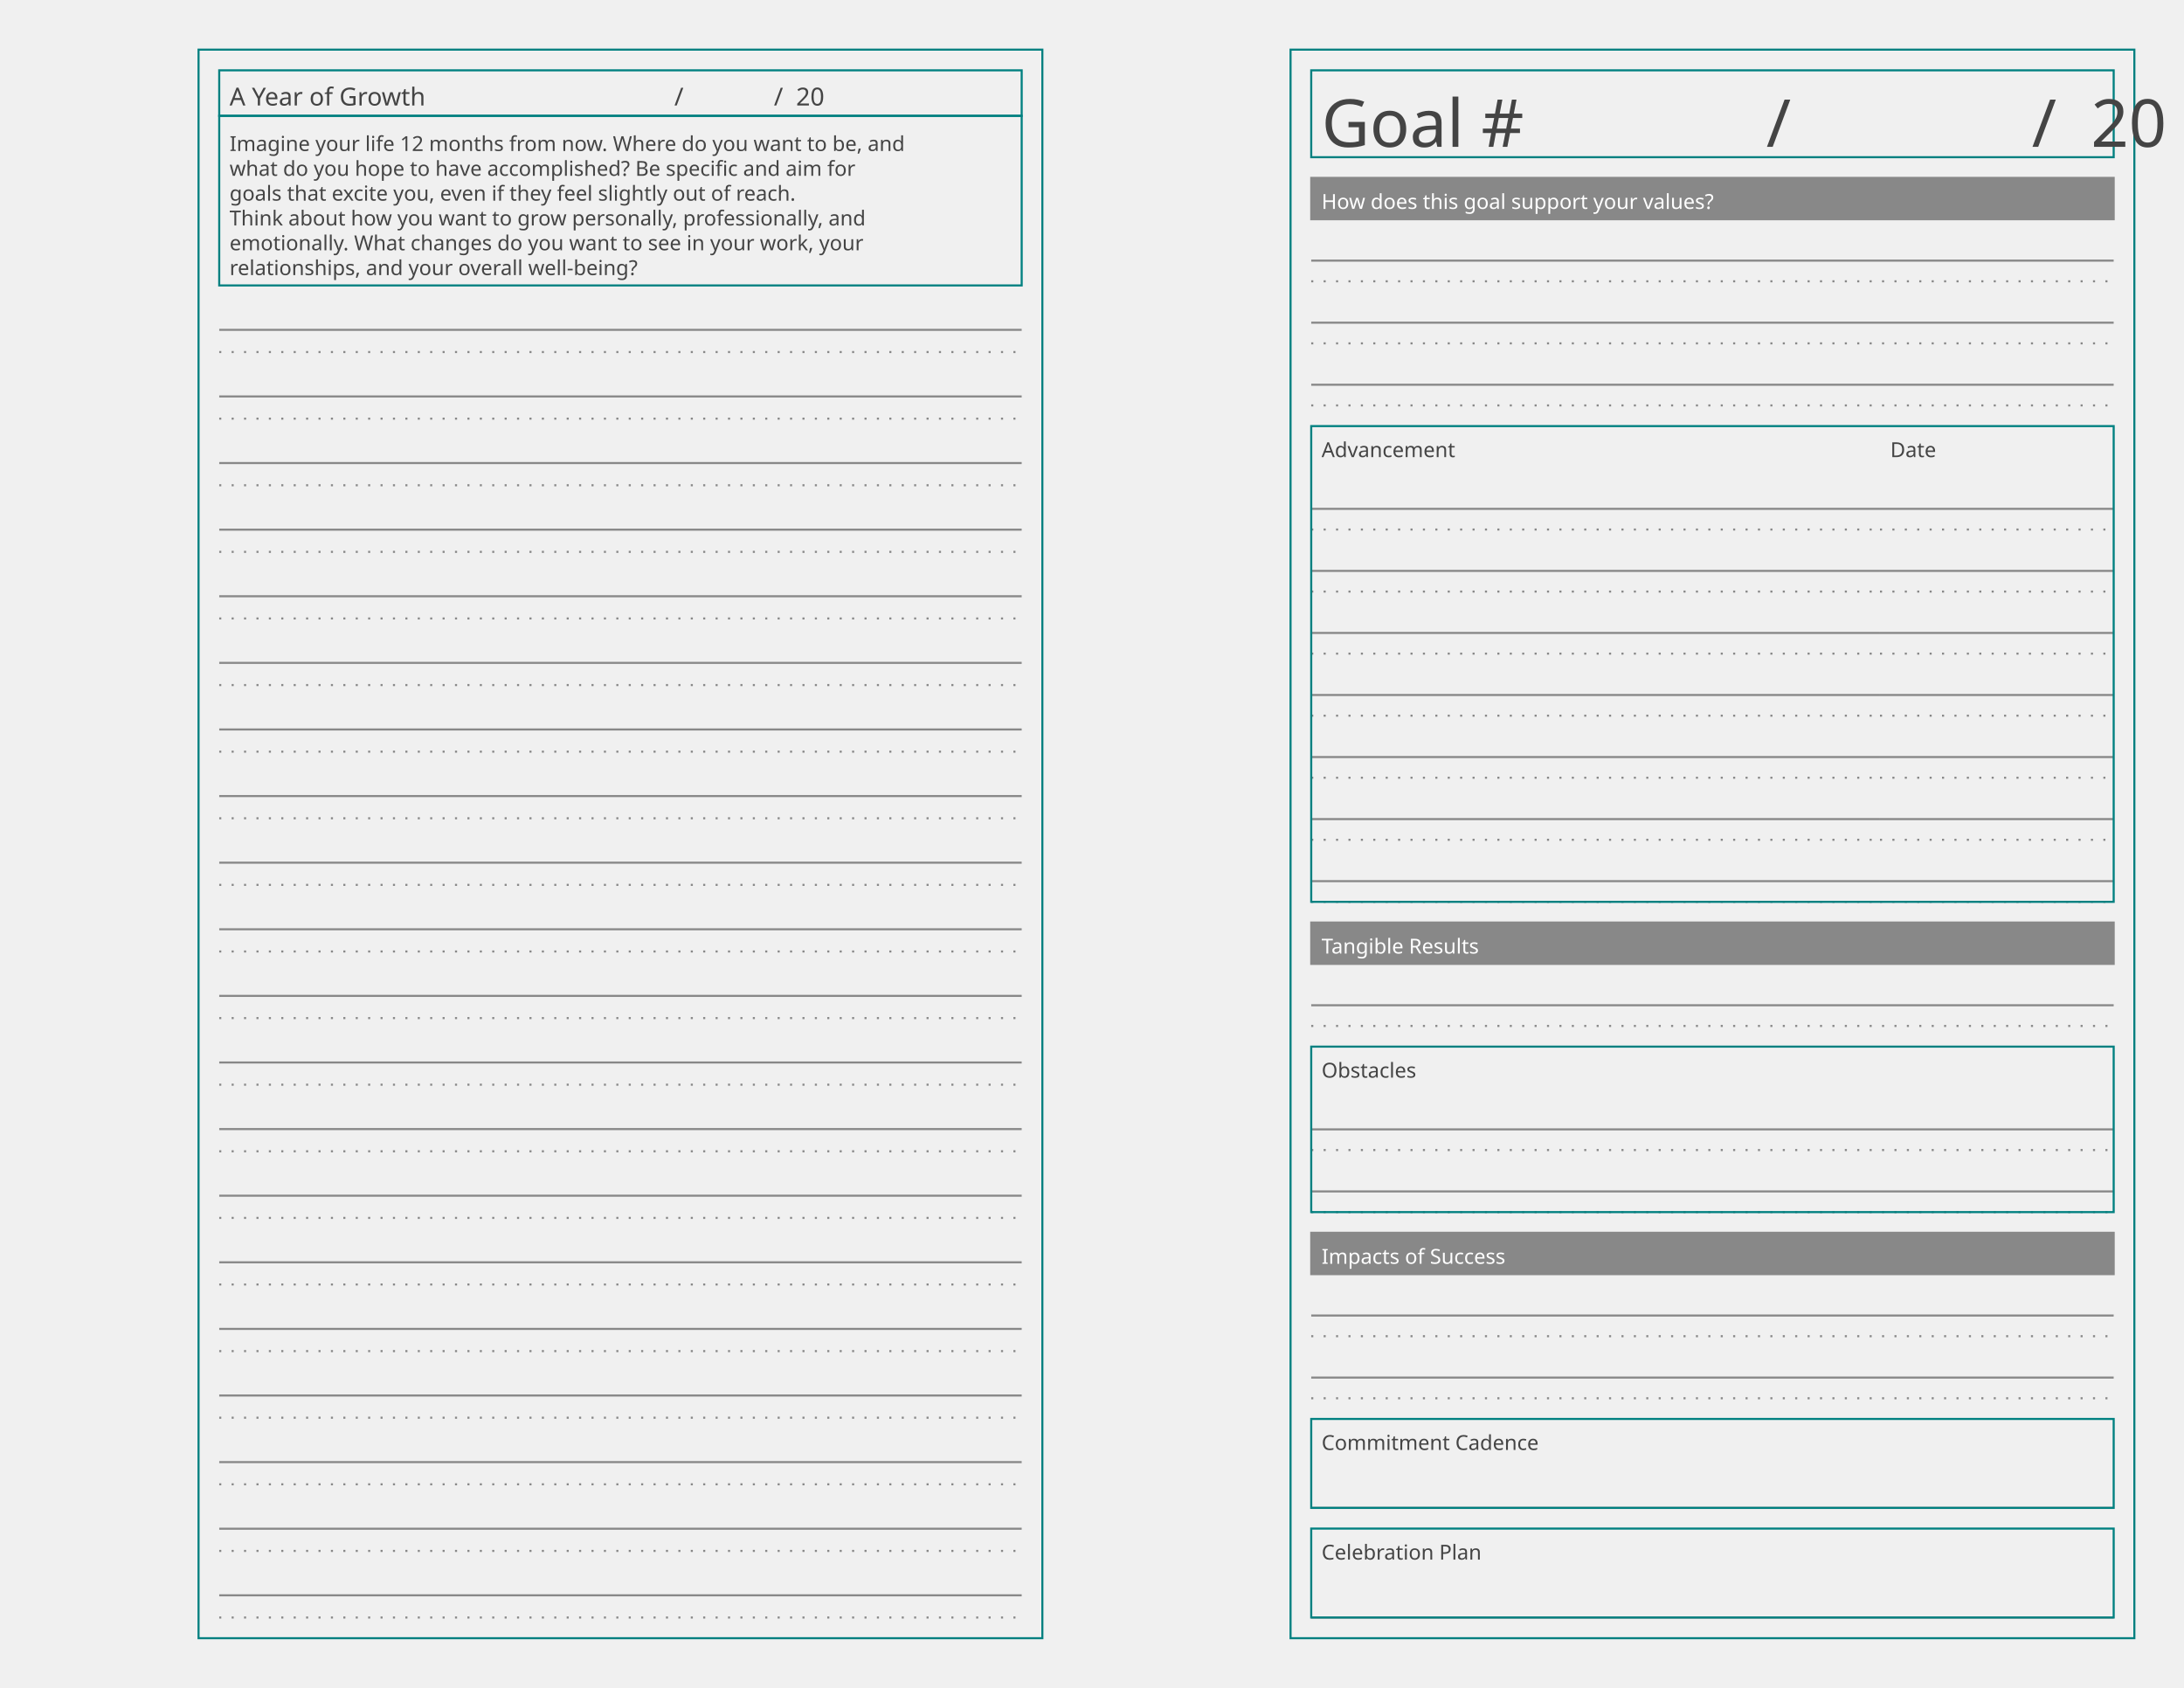
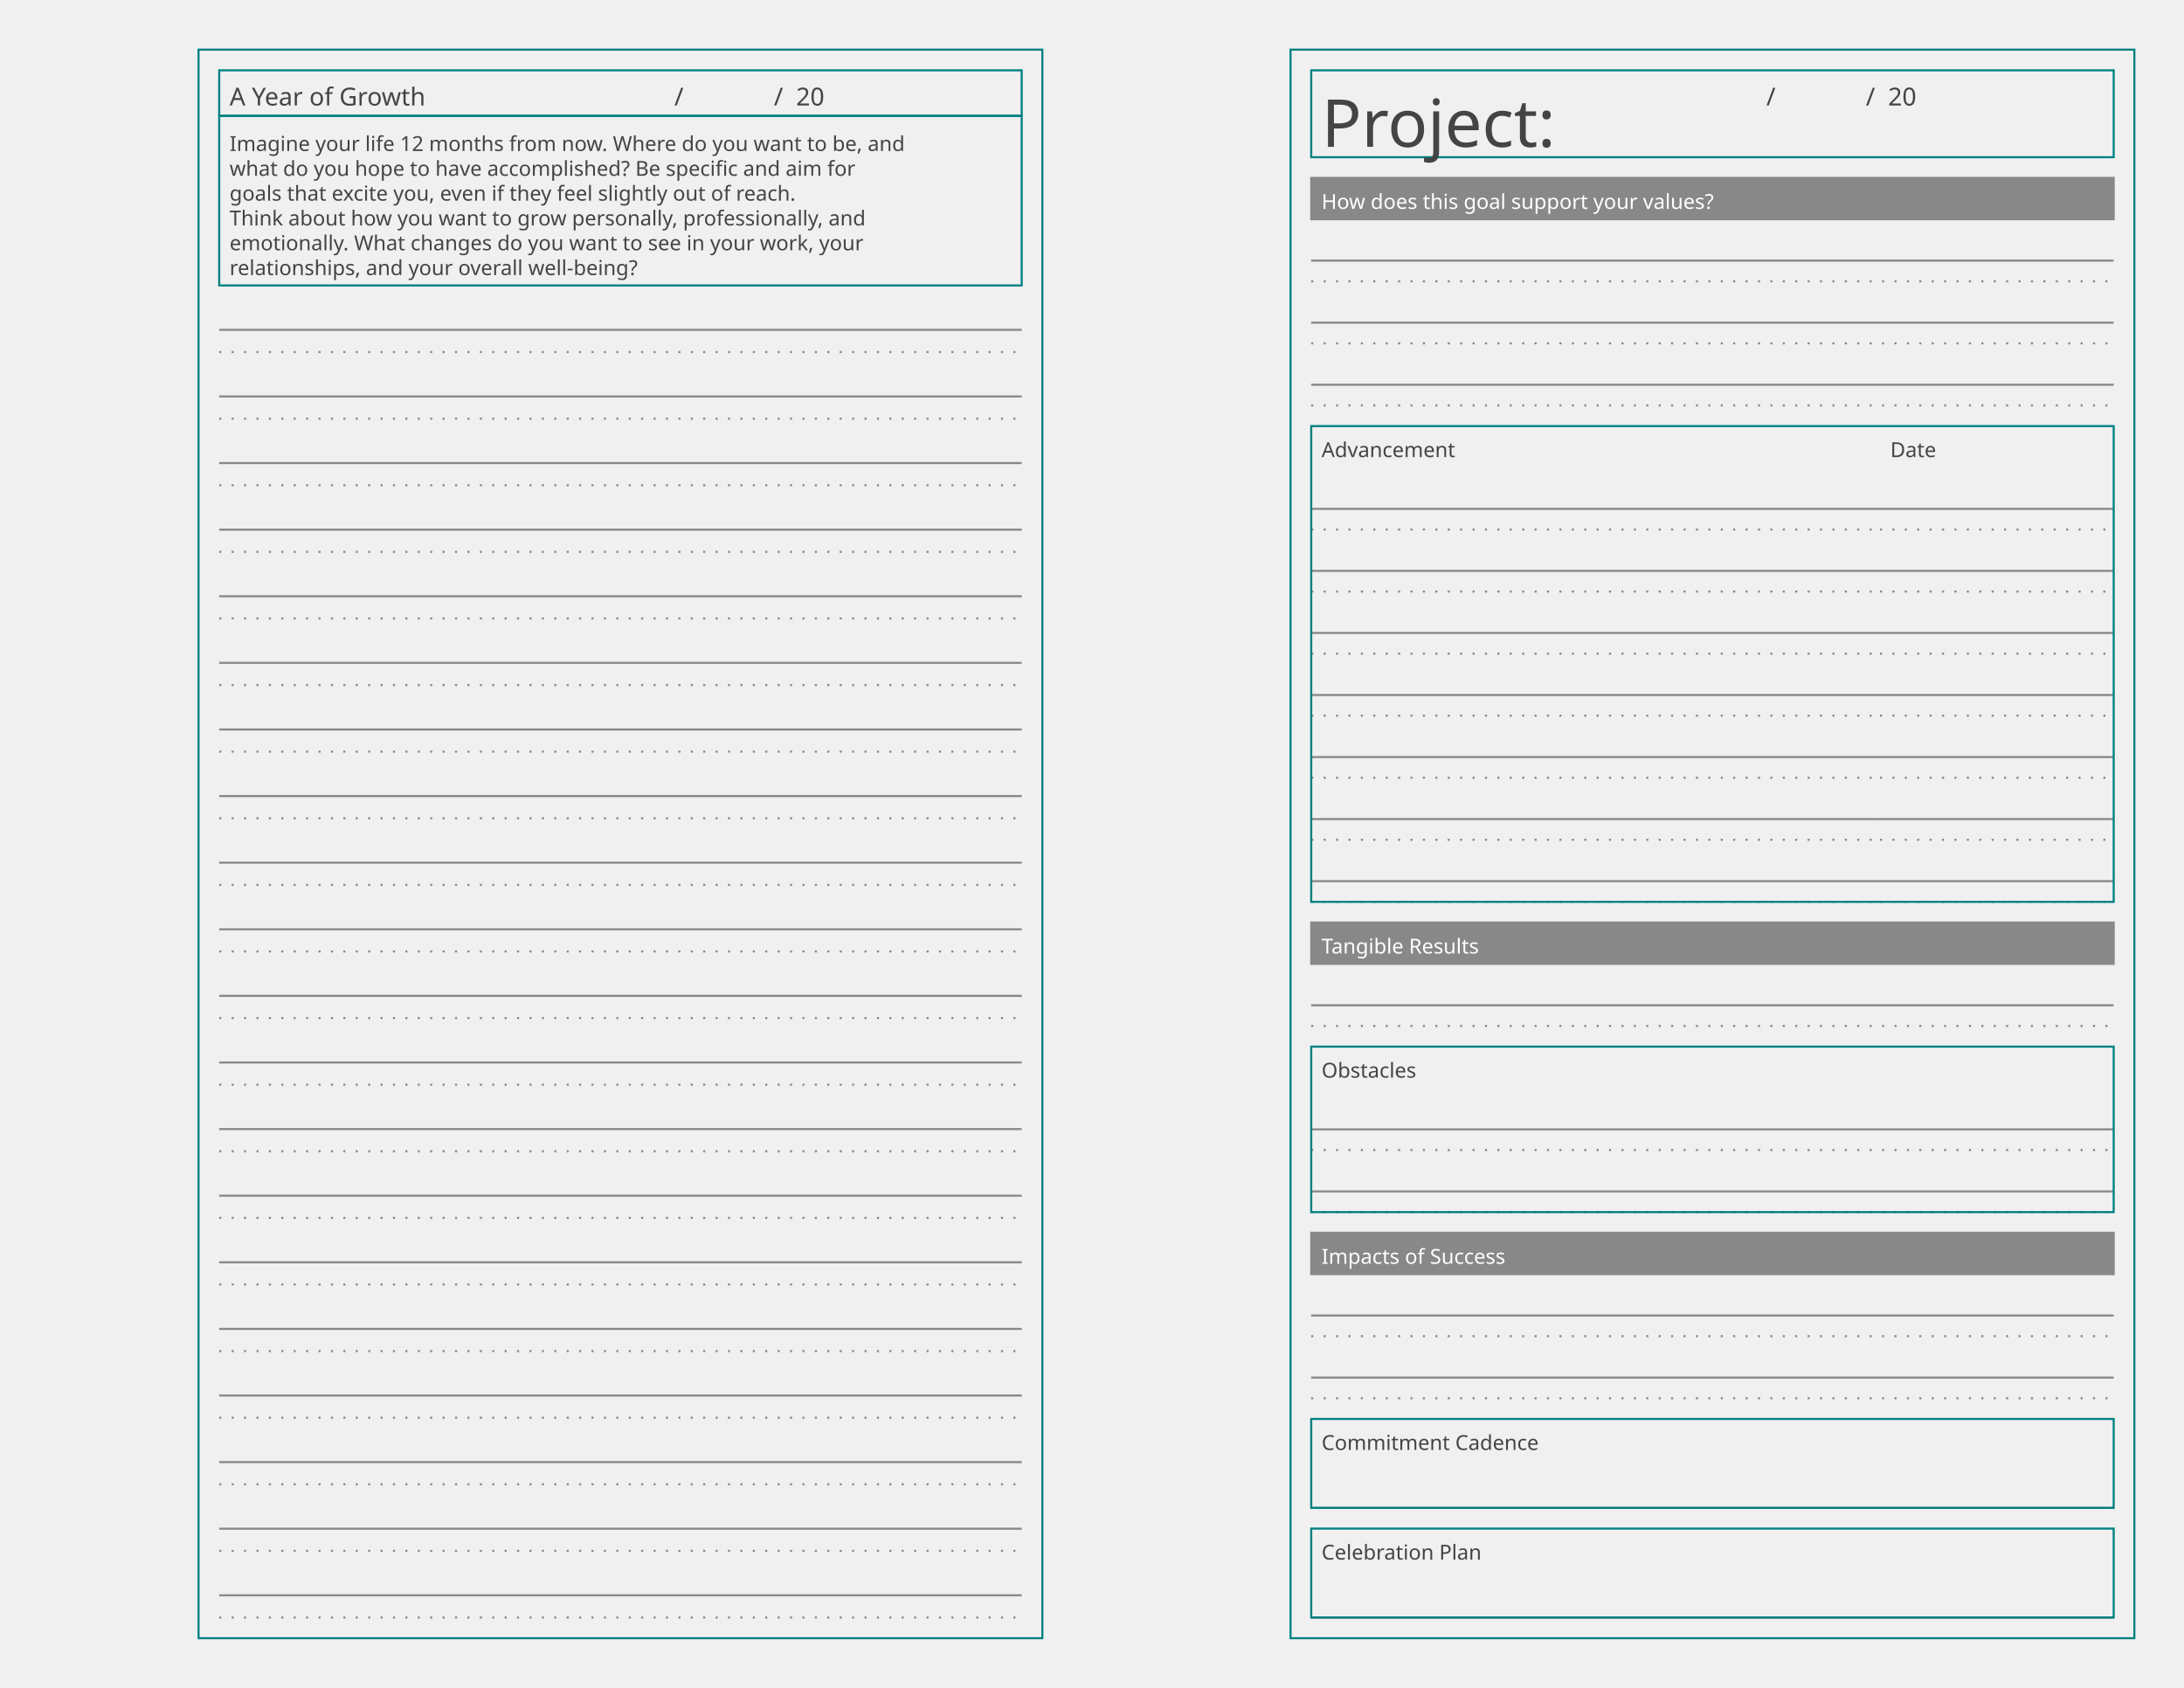
<svg xmlns="http://www.w3.org/2000/svg" baseProfile="tiny" height="8.5in" version="1.2" width="11in">
  <defs />
  <g transform="translate(96, 24.0)">
    <rect fill="none" height="768.0" stroke="#008080" width="408.0" x="0" y="0" />
    <g transform="translate(10, 10)">
      <rect fill="none" height="22" stroke="#008080" stroke-width="1" width="388.0" x="0" y="0" />
      <text alignment-baseline="text-after-edge" fill="#444444" font-family="Trebuchet MS" font-size="12" text-anchor="start" transform="translate(5,17)">A Year of Growth</text>
      <g transform="translate(215.04,0)">
        <text alignment-baseline="text-after-edge" fill="#444444" font-family="Trebuchet MS" font-size="12" text-anchor="start" transform="translate(5,17)">              /              /  20          </text>
      </g>
    </g>
    <g transform="translate(10, 32)">
      <g transform="translate(0,0)">
        <rect fill="none" height="82.0" stroke="#008080" stroke-width="1" width="388.0" x="0" y="0" />
        <text alignment-baseline="text-after-edge" fill="#444444" font-family="Ubuntu Mono" font-size="10" text-anchor="start" transform="translate(5,17.0)">Imagine your life 12 months from now. Where do you want to be, and</text>
        <text alignment-baseline="text-after-edge" fill="#444444" font-family="Ubuntu Mono" font-size="10" text-anchor="start" transform="translate(5,29.0)">what do you hope to have accomplished? Be specific and aim for</text>
        <text alignment-baseline="text-after-edge" fill="#444444" font-family="Ubuntu Mono" font-size="10" text-anchor="start" transform="translate(5,41.0)">goals that excite you, even if they feel slightly out of reach.</text>
        <text alignment-baseline="text-after-edge" fill="#444444" font-family="Ubuntu Mono" font-size="10" text-anchor="start" transform="translate(5,53.0)">Think about how you want to grow personally, professionally, and</text>
        <text alignment-baseline="text-after-edge" fill="#444444" font-family="Ubuntu Mono" font-size="10" text-anchor="start" transform="translate(5,65.0)">emotionally. What changes do you want to see in your work, your</text>
        <text alignment-baseline="text-after-edge" fill="#444444" font-family="Ubuntu Mono" font-size="10" text-anchor="start" transform="translate(5,77.0)">relationships, and your overall well-being?</text>
      </g>
      <g transform="translate(0,82.0)">
        <g>
          <line stroke="#888888" stroke-dasharray="1,5" stroke-width="1" transform="translate(0,32.2)" x1="0" x2="388.0" y1="0" y2="0" />
          <line stroke="#888888" stroke-dasharray="1,5" stroke-width="1" transform="translate(0,64.4)" x1="0" x2="388.0" y1="0" y2="0" />
          <line stroke="#888888" stroke-dasharray="1,5" stroke-width="1" transform="translate(0,96.6)" x1="0" x2="388.0" y1="0" y2="0" />
          <line stroke="#888888" stroke-dasharray="1,5" stroke-width="1" transform="translate(0,128.8)" x1="0" x2="388.0" y1="0" y2="0" />
          <line stroke="#888888" stroke-dasharray="1,5" stroke-width="1" transform="translate(0,161.0)" x1="0" x2="388.0" y1="0" y2="0" />
          <line stroke="#888888" stroke-dasharray="1,5" stroke-width="1" transform="translate(0,193.2)" x1="0" x2="388.0" y1="0" y2="0" />
          <line stroke="#888888" stroke-dasharray="1,5" stroke-width="1" transform="translate(0,225.4)" x1="0" x2="388.0" y1="0" y2="0" />
          <line stroke="#888888" stroke-dasharray="1,5" stroke-width="1" transform="translate(0,257.6)" x1="0" x2="388.0" y1="0" y2="0" />
          <line stroke="#888888" stroke-dasharray="1,5" stroke-width="1" transform="translate(0,289.8)" x1="0" x2="388.0" y1="0" y2="0" />
          <line stroke="#888888" stroke-dasharray="1,5" stroke-width="1" transform="translate(0,322)" x1="0" x2="388.0" y1="0" y2="0" />
          <line stroke="#888888" stroke-dasharray="1,5" stroke-width="1" transform="translate(0,354.2)" x1="0" x2="388.0" y1="0" y2="0" />
          <line stroke="#888888" stroke-dasharray="1,5" stroke-width="1" transform="translate(0,386.4)" x1="0" x2="388.0" y1="0" y2="0" />
          <line stroke="#888888" stroke-dasharray="1,5" stroke-width="1" transform="translate(0,418.6)" x1="0" x2="388.0" y1="0" y2="0" />
          <line stroke="#888888" stroke-dasharray="1,5" stroke-width="1" transform="translate(0,450.8)" x1="0" x2="388.0" y1="0" y2="0" />
          <line stroke="#888888" stroke-dasharray="1,5" stroke-width="1" transform="translate(0,483)" x1="0" x2="388.0" y1="0" y2="0" />
          <line stroke="#888888" stroke-dasharray="1,5" stroke-width="1" transform="translate(0,515.2)" x1="0" x2="388.0" y1="0" y2="0" />
          <line stroke="#888888" stroke-dasharray="1,5" stroke-width="1" transform="translate(0,547.4)" x1="0" x2="388.0" y1="0" y2="0" />
          <line stroke="#888888" stroke-dasharray="1,5" stroke-width="1" transform="translate(0,579.6)" x1="0" x2="388.0" y1="0" y2="0" />
          <line stroke="#888888" stroke-dasharray="1,5" stroke-width="1" transform="translate(0,611.8)" x1="0" x2="388.0" y1="0" y2="0" />
          <line stroke="#888888" stroke-dasharray="1,5" stroke-width="1" transform="translate(0,644)" x1="0" x2="388.0" y1="0" y2="0" />
        </g>
        <g>
          <line stroke="#888888" stroke-dasharray="1,0" stroke-width="1" transform="translate(0,21.46667)" x1="0" x2="388.0" y1="0" y2="0" />
          <line stroke="#888888" stroke-dasharray="1,0" stroke-width="1" transform="translate(0,53.66667)" x1="0" x2="388.0" y1="0" y2="0" />
          <line stroke="#888888" stroke-dasharray="1,0" stroke-width="1" transform="translate(0,85.86667)" x1="0" x2="388.0" y1="0" y2="0" />
          <line stroke="#888888" stroke-dasharray="1,0" stroke-width="1" transform="translate(0,118.0667)" x1="0" x2="388.0" y1="0" y2="0" />
          <line stroke="#888888" stroke-dasharray="1,0" stroke-width="1" transform="translate(0,150.2667)" x1="0" x2="388.0" y1="0" y2="0" />
          <line stroke="#888888" stroke-dasharray="1,0" stroke-width="1" transform="translate(0,182.4667)" x1="0" x2="388.0" y1="0" y2="0" />
          <line stroke="#888888" stroke-dasharray="1,0" stroke-width="1" transform="translate(0,214.6667)" x1="0" x2="388.0" y1="0" y2="0" />
          <line stroke="#888888" stroke-dasharray="1,0" stroke-width="1" transform="translate(0,246.8667)" x1="0" x2="388.0" y1="0" y2="0" />
          <line stroke="#888888" stroke-dasharray="1,0" stroke-width="1" transform="translate(0,279.0667)" x1="0" x2="388.0" y1="0" y2="0" />
          <line stroke="#888888" stroke-dasharray="1,0" stroke-width="1" transform="translate(0,311.2667)" x1="0" x2="388.0" y1="0" y2="0" />
          <line stroke="#888888" stroke-dasharray="1,0" stroke-width="1" transform="translate(0,343.4667)" x1="0" x2="388.0" y1="0" y2="0" />
          <line stroke="#888888" stroke-dasharray="1,0" stroke-width="1" transform="translate(0,375.6667)" x1="0" x2="388.0" y1="0" y2="0" />
          <line stroke="#888888" stroke-dasharray="1,0" stroke-width="1" transform="translate(0,407.8667)" x1="0" x2="388.0" y1="0" y2="0" />
          <line stroke="#888888" stroke-dasharray="1,0" stroke-width="1" transform="translate(0,440.0667)" x1="0" x2="388.0" y1="0" y2="0" />
          <line stroke="#888888" stroke-dasharray="1,0" stroke-width="1" transform="translate(0,472.2667)" x1="0" x2="388.0" y1="0" y2="0" />
          <line stroke="#888888" stroke-dasharray="1,0" stroke-width="1" transform="translate(0,504.4667)" x1="0" x2="388.0" y1="0" y2="0" />
          <line stroke="#888888" stroke-dasharray="1,0" stroke-width="1" transform="translate(0,536.6667)" x1="0" x2="388.0" y1="0" y2="0" />
          <line stroke="#888888" stroke-dasharray="1,0" stroke-width="1" transform="translate(0,568.8667)" x1="0" x2="388.0" y1="0" y2="0" />
          <line stroke="#888888" stroke-dasharray="1,0" stroke-width="1" transform="translate(0,601.0667)" x1="0" x2="388.0" y1="0" y2="0" />
          <line stroke="#888888" stroke-dasharray="1,0" stroke-width="1" transform="translate(0,633.2667)" x1="0" x2="388.0" y1="0" y2="0" />
        </g>
      </g>
    </g>
  </g>
  <g transform="translate(624.0, 24.0)">
    <rect fill="none" height="768.0" stroke="#008080" width="408.0" x="0" y="0" />
    <g transform="translate(10, 10)">
      <rect fill="none" height="42" stroke="#008080" stroke-width="1" width="388.0" x="0" y="0" />
-       <text alignment-baseline="text-after-edge" fill="#444444" font-family="Trebuchet MS" font-size="32" text-anchor="start" transform="translate(5,37)">Goal #</text>
+       <text alignment-baseline="text-after-edge" fill="#444444" font-family="Trebuchet MS" font-size="32" text-anchor="start" transform="translate(5,37)">Project:</text>
      <g transform="translate(215.04,0)">
-         <text alignment-baseline="text-after-edge" fill="#444444" font-family="Trebuchet MS" font-size="32" text-anchor="start" transform="translate(5,37)">              /              /  20          </text>
+         <text alignment-baseline="text-after-edge" fill="#444444" font-family="Trebuchet MS" font-size="12" text-anchor="start" transform="translate(5,17)">              /              /  20          </text>
      </g>
    </g>
    <g transform="translate(10, 62)">
      <g transform="translate(0,0)">
        <g>
          <g transform="translate(0,0)">
            <rect fill="#888888" height="20" stroke="#888888" stroke-width="1" width="388.0" x="0" y="0" />
            <text alignment-baseline="text-after-edge" fill="#ffffff" font-family="Trebuchet MS" font-size="10" text-anchor="start" transform="translate(5,15)">How does this goal support your values?</text>
          </g>
          <g transform="translate(0,20)">
            <g>
              <line stroke="#888888" stroke-dasharray="1,5" stroke-width="1" transform="translate(0,30.0)" x1="0" x2="388.0" y1="0" y2="0" />
              <line stroke="#888888" stroke-dasharray="1,5" stroke-width="1" transform="translate(0,60.0)" x1="0" x2="388.0" y1="0" y2="0" />
              <line stroke="#888888" stroke-dasharray="1,5" stroke-width="1" transform="translate(0,90.0)" x1="0" x2="388.0" y1="0" y2="0" />
            </g>
            <g>
              <line stroke="#888888" stroke-dasharray="1,0" stroke-width="1" transform="translate(0,20.0)" x1="0" x2="388.0" y1="0" y2="0" />
              <line stroke="#888888" stroke-dasharray="1,0" stroke-width="1" transform="translate(0,50.0)" x1="0" x2="388.0" y1="0" y2="0" />
              <line stroke="#888888" stroke-dasharray="1,0" stroke-width="1" transform="translate(0,80.0)" x1="0" x2="388.0" y1="0" y2="0" />
            </g>
          </g>
        </g>
      </g>
      <g transform="translate(0,120.0)">
        <g>
          <g transform="translate(0,0)">
            <g>
              <g transform="translate(0,0)">
                <text alignment-baseline="text-after-edge" fill="#444444" font-family="Trebuchet MS" font-size="10" text-anchor="start" transform="translate(5,15)">Advancement</text>
              </g>
              <g transform="translate(0,20)">
                <g>
                  <line stroke="#888888" stroke-dasharray="1,5" stroke-width="1" transform="translate(0,30.0)" x1="0" x2="275" y1="0" y2="0" />
                  <line stroke="#888888" stroke-dasharray="1,5" stroke-width="1" transform="translate(0,60.0)" x1="0" x2="275" y1="0" y2="0" />
                  <line stroke="#888888" stroke-dasharray="1,5" stroke-width="1" transform="translate(0,90.0)" x1="0" x2="275" y1="0" y2="0" />
                  <line stroke="#888888" stroke-dasharray="1,5" stroke-width="1" transform="translate(0,120.0)" x1="0" x2="275" y1="0" y2="0" />
                  <line stroke="#888888" stroke-dasharray="1,5" stroke-width="1" transform="translate(0,150.0)" x1="0" x2="275" y1="0" y2="0" />
                  <line stroke="#888888" stroke-dasharray="1,5" stroke-width="1" transform="translate(0,180.0)" x1="0" x2="275" y1="0" y2="0" />
                  <line stroke="#888888" stroke-dasharray="1,5" stroke-width="1" transform="translate(0,210.0)" x1="0" x2="275" y1="0" y2="0" />
                </g>
                <g>
                  <line stroke="#888888" stroke-dasharray="1,0" stroke-width="1" transform="translate(0,20.0)" x1="0" x2="275" y1="0" y2="0" />
                  <line stroke="#888888" stroke-dasharray="1,0" stroke-width="1" transform="translate(0,50.0)" x1="0" x2="275" y1="0" y2="0" />
                  <line stroke="#888888" stroke-dasharray="1,0" stroke-width="1" transform="translate(0,80.0)" x1="0" x2="275" y1="0" y2="0" />
                  <line stroke="#888888" stroke-dasharray="1,0" stroke-width="1" transform="translate(0,110.0)" x1="0" x2="275" y1="0" y2="0" />
                  <line stroke="#888888" stroke-dasharray="1,0" stroke-width="1" transform="translate(0,140.0)" x1="0" x2="275" y1="0" y2="0" />
                  <line stroke="#888888" stroke-dasharray="1,0" stroke-width="1" transform="translate(0,170.0)" x1="0" x2="275" y1="0" y2="0" />
                  <line stroke="#888888" stroke-dasharray="1,0" stroke-width="1" transform="translate(0,200.0)" x1="0" x2="275" y1="0" y2="0" />
                </g>
              </g>
            </g>
          </g>
          <g transform="translate(275,0)">
            <g>
              <g transform="translate(0,0)">
                <text alignment-baseline="text-after-edge" fill="#444444" font-family="Trebuchet MS" font-size="10" text-anchor="start" transform="translate(5,15)">Date</text>
              </g>
              <g transform="translate(0,20)">
                <g>
                  <line stroke="#888888" stroke-dasharray="1,5" stroke-width="1" transform="translate(0,30.0)" x1="0" x2="113.0" y1="0" y2="0" />
                  <line stroke="#888888" stroke-dasharray="1,5" stroke-width="1" transform="translate(0,60.0)" x1="0" x2="113.0" y1="0" y2="0" />
                  <line stroke="#888888" stroke-dasharray="1,5" stroke-width="1" transform="translate(0,90.0)" x1="0" x2="113.0" y1="0" y2="0" />
                  <line stroke="#888888" stroke-dasharray="1,5" stroke-width="1" transform="translate(0,120.0)" x1="0" x2="113.0" y1="0" y2="0" />
                  <line stroke="#888888" stroke-dasharray="1,5" stroke-width="1" transform="translate(0,150.0)" x1="0" x2="113.0" y1="0" y2="0" />
                  <line stroke="#888888" stroke-dasharray="1,5" stroke-width="1" transform="translate(0,180.0)" x1="0" x2="113.0" y1="0" y2="0" />
                  <line stroke="#888888" stroke-dasharray="1,5" stroke-width="1" transform="translate(0,210.0)" x1="0" x2="113.0" y1="0" y2="0" />
                </g>
                <g>
                  <line stroke="#888888" stroke-dasharray="1,0" stroke-width="1" transform="translate(0,20.0)" x1="0" x2="113.0" y1="0" y2="0" />
                  <line stroke="#888888" stroke-dasharray="1,0" stroke-width="1" transform="translate(0,50.0)" x1="0" x2="113.0" y1="0" y2="0" />
                  <line stroke="#888888" stroke-dasharray="1,0" stroke-width="1" transform="translate(0,80.0)" x1="0" x2="113.0" y1="0" y2="0" />
                  <line stroke="#888888" stroke-dasharray="1,0" stroke-width="1" transform="translate(0,110.0)" x1="0" x2="113.0" y1="0" y2="0" />
                  <line stroke="#888888" stroke-dasharray="1,0" stroke-width="1" transform="translate(0,140.0)" x1="0" x2="113.0" y1="0" y2="0" />
                  <line stroke="#888888" stroke-dasharray="1,0" stroke-width="1" transform="translate(0,170.0)" x1="0" x2="113.0" y1="0" y2="0" />
                  <line stroke="#888888" stroke-dasharray="1,0" stroke-width="1" transform="translate(0,200.0)" x1="0" x2="113.0" y1="0" y2="0" />
                </g>
              </g>
            </g>
          </g>
        </g>
        <rect fill="none" height="230" stroke="#008080" stroke-width="1" width="388.0" x="0" y="0" />
      </g>
      <g transform="translate(0,360.0)">
        <g>
          <g transform="translate(0,0)">
            <rect fill="#888888" height="20" stroke="#888888" stroke-width="1" width="388.0" x="0" y="0" />
            <text alignment-baseline="text-after-edge" fill="#ffffff" font-family="Trebuchet MS" font-size="10" text-anchor="start" transform="translate(5,15)">Tangible Results</text>
          </g>
          <g transform="translate(0,20)">
            <g>
              <line stroke="#888888" stroke-dasharray="1,5" stroke-width="1" transform="translate(0,30.0)" x1="0" x2="388.0" y1="0" y2="0" />
            </g>
            <g>
              <line stroke="#888888" stroke-dasharray="1,0" stroke-width="1" transform="translate(0,20.0)" x1="0" x2="388.0" y1="0" y2="0" />
            </g>
          </g>
        </g>
      </g>
      <g transform="translate(0,420.0)">
        <g>
          <g transform="translate(0,0)">
            <text alignment-baseline="text-after-edge" fill="#444444" font-family="Ubuntu Mono" font-size="10" text-anchor="start" transform="translate(5,15)">Obstacles</text>
          </g>
          <g transform="translate(0,20)">
            <g>
              <line stroke="#888888" stroke-dasharray="1,5" stroke-width="1" transform="translate(0,30.0)" x1="0" x2="388.0" y1="0" y2="0" />
              <line stroke="#888888" stroke-dasharray="1,5" stroke-width="1" transform="translate(0,60.0)" x1="0" x2="388.0" y1="0" y2="0" />
            </g>
            <g>
              <line stroke="#888888" stroke-dasharray="1,0" stroke-width="1" transform="translate(0,20.0)" x1="0" x2="388.0" y1="0" y2="0" />
              <line stroke="#888888" stroke-dasharray="1,0" stroke-width="1" transform="translate(0,50.0)" x1="0" x2="388.0" y1="0" y2="0" />
            </g>
          </g>
        </g>
        <rect fill="none" height="80" stroke="#008080" stroke-width="1" width="388.0" x="0" y="0" />
      </g>
      <g transform="translate(0,510.0)">
        <g>
          <g transform="translate(0,0)">
            <rect fill="#888888" height="20" stroke="#888888" stroke-width="1" width="388.0" x="0" y="0" />
            <text alignment-baseline="text-after-edge" fill="#ffffff" font-family="Trebuchet MS" font-size="10" text-anchor="start" transform="translate(5,15)">Impacts of Success</text>
          </g>
          <g transform="translate(0,20)">
            <g>
              <line stroke="#888888" stroke-dasharray="1,5" stroke-width="1" transform="translate(0,30.0)" x1="0" x2="388.0" y1="0" y2="0" />
              <line stroke="#888888" stroke-dasharray="1,5" stroke-width="1" transform="translate(0,60.0)" x1="0" x2="388.0" y1="0" y2="0" />
            </g>
            <g>
              <line stroke="#888888" stroke-dasharray="1,0" stroke-width="1" transform="translate(0,20.0)" x1="0" x2="388.0" y1="0" y2="0" />
              <line stroke="#888888" stroke-dasharray="1,0" stroke-width="1" transform="translate(0,50.0)" x1="0" x2="388.0" y1="0" y2="0" />
            </g>
          </g>
        </g>
      </g>
      <g transform="translate(0,600.0)">
        <g>
          <g transform="translate(0,0)">
            <text alignment-baseline="text-after-edge" fill="#444444" font-family="Ubuntu Mono" font-size="10" text-anchor="start" transform="translate(5,15)">Commitment Cadence</text>
          </g>
          <g transform="translate(0,20)">
            <line stroke="#888888" stroke-dasharray="1,0" stroke-width="1" transform="translate(0,23.0)" x1="0" x2="388.0" y1="0" y2="0" />
          </g>
        </g>
        <rect fill="none" height="43.0" stroke="#008080" stroke-width="1" width="388.0" x="0" y="0" />
      </g>
      <g transform="translate(0,653.0)">
        <g>
          <g transform="translate(0,0)">
            <text alignment-baseline="text-after-edge" fill="#444444" font-family="Ubuntu Mono" font-size="10" text-anchor="start" transform="translate(5,15)">Celebration Plan</text>
          </g>
          <g transform="translate(0,20)">
            <line stroke="#888888" stroke-dasharray="1,0" stroke-width="1" transform="translate(0,23.0)" x1="0" x2="388.0" y1="0" y2="0" />
          </g>
        </g>
        <rect fill="none" height="43.0" stroke="#008080" stroke-width="1" width="388.0" x="0" y="0" />
      </g>
    </g>
  </g>
</svg>
